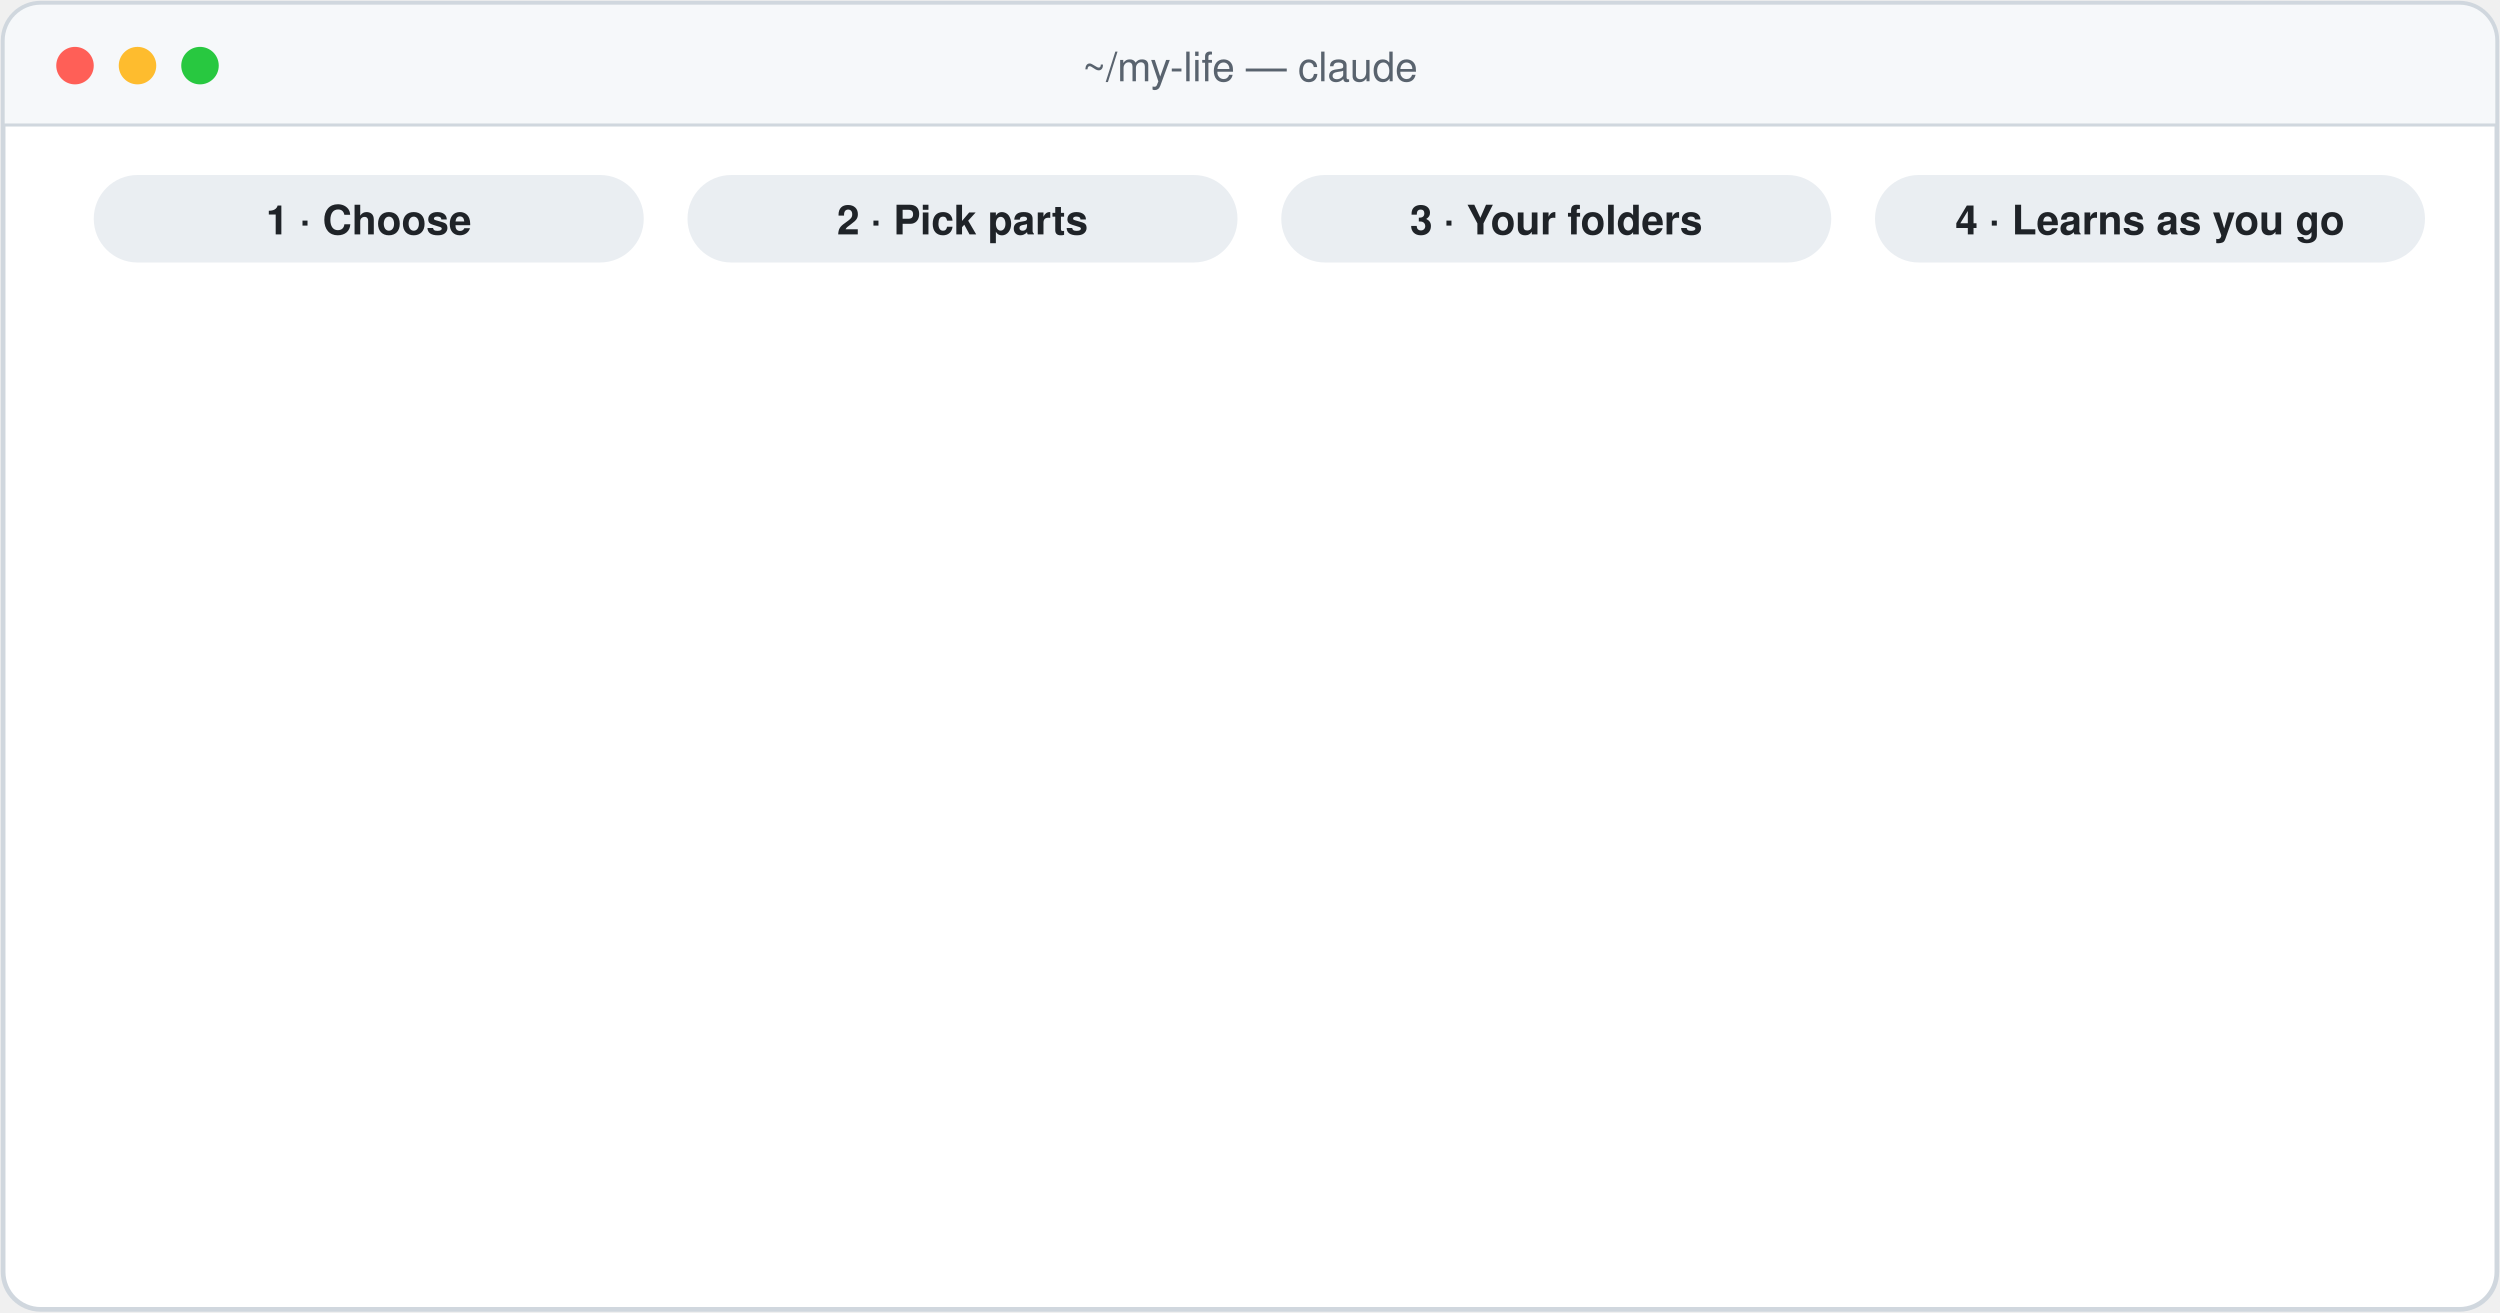
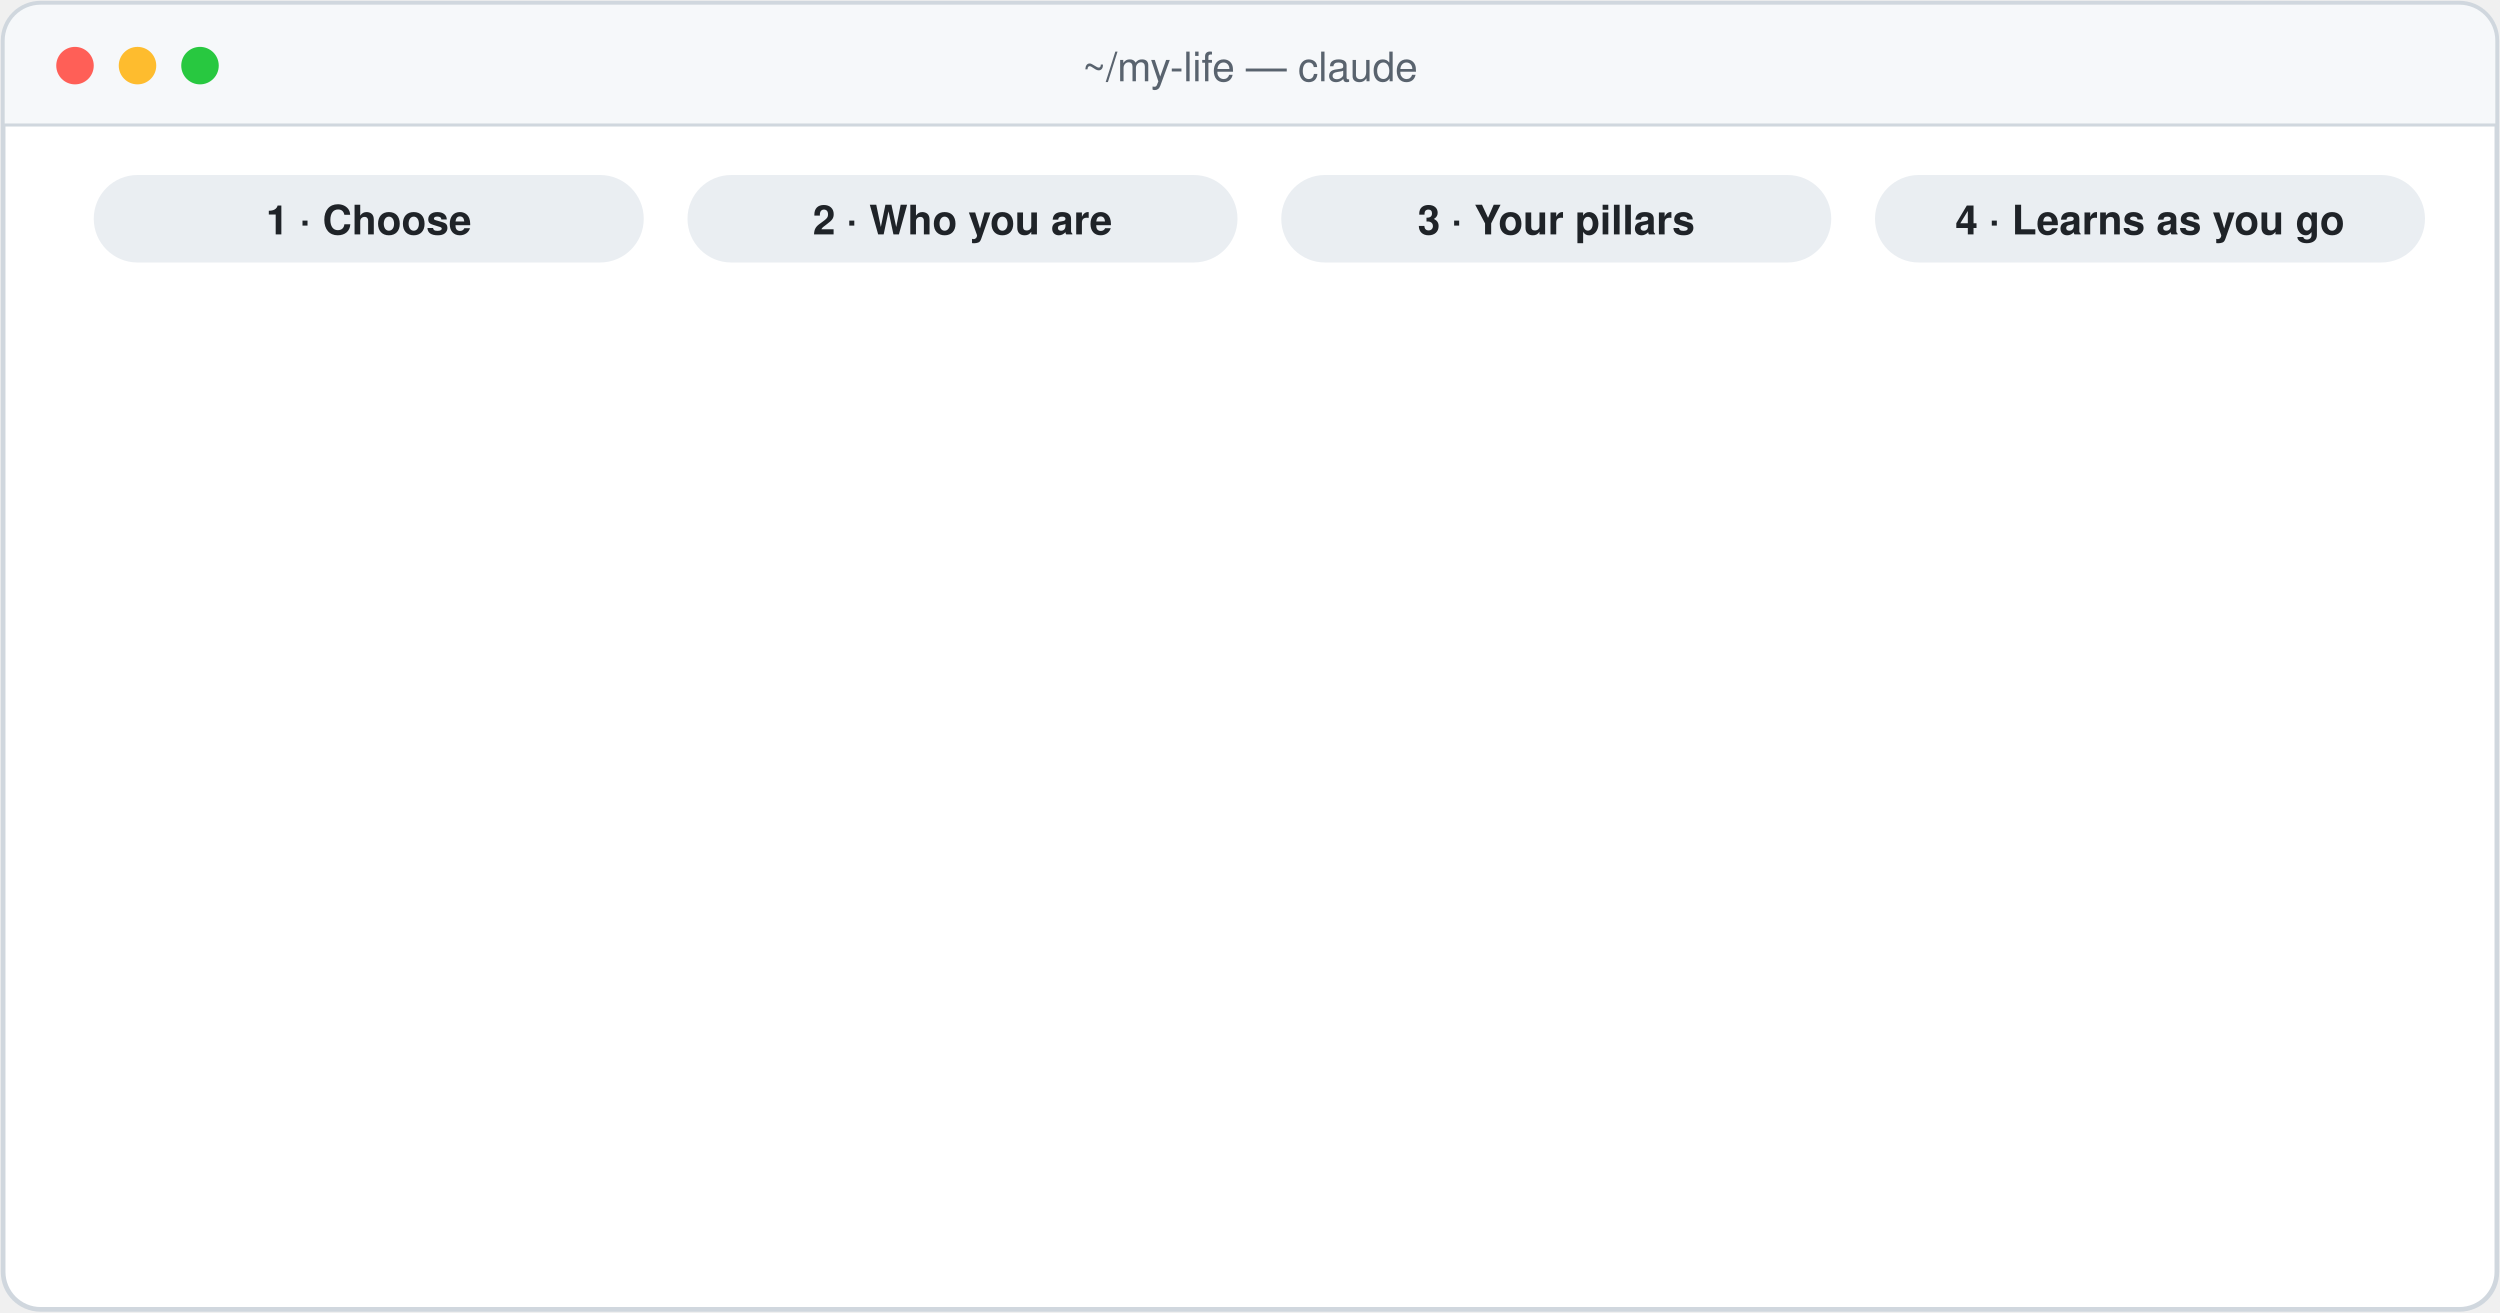
- <svg xmlns="http://www.w3.org/2000/svg" viewBox="0 0 800 420" width="800" height="420" role="img" aria-label="Setup walkthrough: choose full, parts or quick start; pick parts; get a recommended folder tree; then the AI learns as you go">
+ <svg xmlns="http://www.w3.org/2000/svg" viewBox="0 0 800 420" width="800" height="420" role="img" aria-label="Setup walkthrough: choose full or quick start; tell it who you are; your job, studies and business go inside their pillars; then the AI learns as you go">
  <style>
  .txt { fill: #1f2328; font-family: -apple-system, BlinkMacSystemFont, 'Segoe UI', Helvetica, Arial, sans-serif; }
  .mut { fill: #59636e; font-family: -apple-system, BlinkMacSystemFont, 'Segoe UI', Helvetica, Arial, sans-serif; }
  .mono { font-family: ui-monospace, SFMono-Regular, Menlo, Consolas, monospace; }
  .ring { stroke: #d0d7de; }
  .node { fill: #f6f8fa; stroke: #afb8c1; }
  .card { fill: #ffffff; stroke: #d0d7de; }
  .panel { fill: #f6f8fa; stroke: #d0d7de; }
  .chip { fill: #eaeef2; }
  @media (prefers-color-scheme: dark) {
    .txt { fill: #e6edf3; }
    .mut { fill: #9198a1; }
    .ring { stroke: #3d444d; }
    .node { fill: #151b23; stroke: #3d444d; }
    .card { fill: #0d1117; stroke: #3d444d; }
    .panel { fill: #151b23; stroke: #3d444d; }
    .chip { fill: #262c36; }
  }
</style>
  <rect x="1" y="1" width="798" height="418" rx="12" class="card" stroke-width="1.5" />
  <path d="M1 13 a12 12 0 0 1 12 -12 H787 a12 12 0 0 1 12 12 V40 H1 Z" class="panel" />
  <circle cx="24" cy="21" r="6" fill="#ff5f57" />
  <circle cx="44" cy="21" r="6" fill="#febc2e" />
  <circle cx="64" cy="21" r="6" fill="#28c840" />
  <text x="400.0" y="26" text-anchor="middle" font-size="13" class="mut">~/my-life — claude</text>
  <rect x="30" y="56" width="176" height="28" rx="14" class="chip" />
  <rect x="30" y="56" width="176" height="28" rx="14" fill="#E8833A" opacity="0">
    <animate attributeName="opacity" dur="20s" repeatCount="indefinite" values="0;0;1;1;0;0" keyTimes="0.0;0.01;0.02;0.24;0.25;1.0" />
  </rect>
  <text x="118" y="75" text-anchor="middle" font-size="13" font-weight="600" class="txt">1 · Choose</text>
  <rect x="220" y="56" width="176" height="28" rx="14" class="chip" />
  <rect x="220" y="56" width="176" height="28" rx="14" fill="#E8833A" opacity="0">
    <animate attributeName="opacity" dur="20s" repeatCount="indefinite" values="0;0;1;1;0;0" keyTimes="0.0;0.25;0.26;0.465;0.475;1.0" />
  </rect>
-   <text x="308" y="75" text-anchor="middle" font-size="13" font-weight="600" class="txt">2 · Pick parts</text>
+   <text x="308" y="75" text-anchor="middle" font-size="13" font-weight="600" class="txt">2 · Who you are</text>
  <rect x="410" y="56" width="176" height="28" rx="14" class="chip" />
  <rect x="410" y="56" width="176" height="28" rx="14" fill="#E8833A" opacity="0">
    <animate attributeName="opacity" dur="20s" repeatCount="indefinite" values="0;0;1;1;0;0" keyTimes="0.0;0.475;0.485;0.715;0.725;1.0" />
  </rect>
-   <text x="498" y="75" text-anchor="middle" font-size="13" font-weight="600" class="txt">3 · Your folders</text>
+   <text x="498" y="75" text-anchor="middle" font-size="13" font-weight="600" class="txt">3 · Your pillars</text>
  <rect x="600" y="56" width="176" height="28" rx="14" class="chip" />
  <rect x="600" y="56" width="176" height="28" rx="14" fill="#E8833A" opacity="0">
    <animate attributeName="opacity" dur="20s" repeatCount="indefinite" values="0;0;1;1;0;0" keyTimes="0.0;0.725;0.735;0.98;0.99;1.0" />
  </rect>
  <text x="688" y="75" text-anchor="middle" font-size="13" font-weight="600" class="txt">4 · Learns as you go</text>
  <g opacity="0">
    <animate attributeName="opacity" dur="20s" repeatCount="indefinite" values="0;0;1;1;0;0" keyTimes="0.0;0.01;0.028;0.233;0.25;1.0" />
    <text x="36" y="125" font-size="17" font-weight="600" class="txt mono">&gt; /12-pillars:setup</text>
    <g opacity="0">
      <animate attributeName="opacity" dur="20s" repeatCount="indefinite" values="0;0;1;1;0;0" keyTimes="0.0;0.05;0.062;0.237;0.25;1.0" />
      <text x="36" y="167" font-size="17" font-weight="600" class="txt">How do you want to start?</text>
    </g>
    <g opacity="0">
      <animate attributeName="opacity" dur="20s" repeatCount="indefinite" values="0;0;1;1;0;0" keyTimes="0.0;0.07;0.083;0.237;0.25;1.0" />
      <rect x="36" y="195" width="560" height="42" rx="8" class="panel" stroke-width="1.5" />
      <text x="56" y="222" font-size="16" font-weight="600" class="txt">Full setup</text>
-       <text x="190" y="222" font-size="14" font-weight="400" class="mut">~45 min guided interview</text>
+       <text x="190" y="222" font-size="14" font-weight="400" class="mut">~30–40 min: who you are, your days, one pillar</text>
    </g>
    <g opacity="0">
      <animate attributeName="opacity" dur="20s" repeatCount="indefinite" values="0;0;1;1;0;0" keyTimes="0.0;0.09;0.102;0.237;0.25;1.0" />
      <rect x="36" y="247" width="560" height="42" rx="8" class="panel" stroke-width="1.5" />
-       <text x="56" y="274" font-size="16" font-weight="600" class="txt">Choose parts</text>
-       <text x="190" y="274" font-size="14" font-weight="400" class="mut">set up only what you pick, learn the rest</text>
+       <text x="56" y="274" font-size="16" font-weight="600" class="txt">Quick start</text>
+       <text x="190" y="274" font-size="14" font-weight="400" class="mut">~5 min: who you are and your days, learn the rest</text>
      <rect x="36" y="247" width="560" height="42" rx="8" fill="none" stroke="#E8833A" stroke-width="2.5" opacity="0">
        <animate attributeName="opacity" dur="20s" repeatCount="indefinite" values="0;0;1;1;0;0" keyTimes="0.0;0.16;0.17;0.24;0.25;1.0" />
      </rect>
    </g>
+   </g>
+   <g opacity="0">
+     <animate attributeName="opacity" dur="20s" repeatCount="indefinite" values="0;0;1;1;0;0" keyTimes="0.0;0.25;0.268;0.458;0.475;1.0" />
    <g opacity="0">
-       <animate attributeName="opacity" dur="20s" repeatCount="indefinite" values="0;0;1;1;0;0" keyTimes="0.0;0.11;0.122;0.237;0.25;1.0" />
-       <rect x="36" y="299" width="560" height="42" rx="8" class="panel" stroke-width="1.5" />
-       <text x="56" y="326" font-size="16" font-weight="600" class="txt">Quick start</text>
-       <text x="190" y="326" font-size="14" font-weight="400" class="mut">~2 min, learns about you as you go</text>
+       <animate attributeName="opacity" dur="20s" repeatCount="indefinite" values="0;0;1;1;0;0" keyTimes="0.0;0.26;0.273;0.463;0.475;1.0" />
+       <text x="36" y="125" font-size="17" font-weight="600" class="txt">Who are you, in a sentence or two?</text>
+     </g>
+     <g opacity="0">
+       <animate attributeName="opacity" dur="20s" repeatCount="indefinite" values="0;0;1;1;0;0" keyTimes="0.0;0.29;0.302;0.463;0.475;1.0" />
+       <text x="56" y="157" font-size="15" font-weight="400" class="mut mono">&gt; Final-year student, tech lead, building a brand.</text>
+     </g>
+     <g opacity="0">
+       <animate attributeName="opacity" dur="20s" repeatCount="indefinite" values="0;0;1;1;0;0" keyTimes="0.0;0.34;0.352;0.463;0.475;1.0" />
+       <text x="36" y="225" font-size="17" font-weight="600" class="txt">Where do you want to be in 3–5 years?</text>
+     </g>
+     <g opacity="0">
+       <animate attributeName="opacity" dur="20s" repeatCount="indefinite" values="0;0;1;1;0;0" keyTimes="0.0;0.37;0.383;0.463;0.475;1.0" />
+       <text x="56" y="257" font-size="15" font-weight="400" class="mut mono">&gt; Leading engineering, my own studio on the side.</text>
+     </g>
+     <g opacity="0">
+       <animate attributeName="opacity" dur="20s" repeatCount="indefinite" values="0;0;1;1;0;0" keyTimes="0.0;0.42;0.432;0.463;0.475;1.0" />
+       <rect x="36" y="321" width="520" height="38" rx="8" fill="#E8833A" />
+       <text x="56" y="346" font-size="15" font-weight="700" class="txt" style="fill:#fff">✓ 02-identity: north star written, running</text>
    </g>
  </g>
  <g opacity="0">
-     <animate attributeName="opacity" dur="20s" repeatCount="indefinite" values="0;0;1;1;0;0" keyTimes="0.0;0.25;0.268;0.458;0.475;1.0" />
-     <text x="36" y="125" font-size="17" font-weight="600" class="txt">Which parts now? The rest is learned as you go.</text>
-     <rect x="36" y="153" width="22" height="22" rx="5" fill="none" class="ring" stroke-width="2" />
-     <text x="72" y="170" font-size="16" font-weight="400" class="txt">Optional profiles</text>
-     <text x="330" y="170" font-size="14" font-weight="400" class="mut">5–10 min</text>
-     <rect x="36" y="199" width="22" height="22" rx="5" fill="none" class="ring" stroke-width="2" />
-     <text x="72" y="216" font-size="16" font-weight="400" class="txt">Your vision</text>
-     <text x="330" y="216" font-size="14" font-weight="400" class="mut">10 min</text>
-     <rect x="36" y="245" width="22" height="22" rx="5" fill="none" class="ring" stroke-width="2" />
-     <text x="72" y="262" font-size="16" font-weight="400" class="txt">Where you are now</text>
-     <text x="330" y="262" font-size="14" font-weight="400" class="mut">10 min</text>
-     <g opacity="0">
-       <animate attributeName="opacity" dur="20s" repeatCount="indefinite" values="0;0;1;1;0;0" keyTimes="0.0;0.325;0.338;0.463;0.475;1.0" />
-       <rect x="36" y="245" width="22" height="22" rx="5" fill="#E8833A" />
-       <path d="M41 256 l4 5 l8 -10" stroke="#fff" stroke-width="2.5" fill="none" stroke-linecap="round" />
-     </g>
-     <rect x="36" y="291" width="22" height="22" rx="5" fill="none" class="ring" stroke-width="2" />
-     <text x="72" y="308" font-size="16" font-weight="400" class="txt">Your work, studies, businesses</text>
-     <text x="330" y="308" font-size="14" font-weight="400" class="mut">2–15 min</text>
-     <g opacity="0">
-       <animate attributeName="opacity" dur="20s" repeatCount="indefinite" values="0;0;1;1;0;0" keyTimes="0.0;0.36;0.372;0.463;0.475;1.0" />
-       <rect x="36" y="291" width="22" height="22" rx="5" fill="#E8833A" />
-       <path d="M41 302 l4 5 l8 -10" stroke="#fff" stroke-width="2.5" fill="none" stroke-linecap="round" />
-     </g>
-     <rect x="36" y="337" width="22" height="22" rx="5" fill="none" class="ring" stroke-width="2" />
-     <text x="72" y="354" font-size="16" font-weight="400" class="txt">Start where it hurts</text>
-     <text x="330" y="354" font-size="14" font-weight="400" class="mut">10 min</text>
-   </g>
-   <g opacity="0">
    <animate attributeName="opacity" dur="20s" repeatCount="indefinite" values="0;0;1;1;0;0" keyTimes="0.0;0.475;0.492;0.708;0.725;1.0" />
-     <text x="36" y="125" font-size="17" font-weight="600" class="txt">A job + a side shop? Here's what I recommend:</text>
+     <text x="36" y="125" font-size="17" font-weight="600" class="txt">Studies, a job + a side shop? Here's the plan:</text>
    <g opacity="0">
      <animate attributeName="opacity" dur="20s" repeatCount="indefinite" values="0;0;1;1;0;0" keyTimes="0.0;0.5;0.512;0.713;0.725;1.0" />
-       <text x="56" y="165" font-size="16" font-weight="400" class="txt mono">life/</text>
-       <text x="380" y="165" font-size="14" font-weight="400" class="mut">← always · your 12 pillars</text>
+       <text x="56" y="165" font-size="16" font-weight="400" class="txt mono">01 … 12</text>
+       <text x="380" y="165" font-size="14" font-weight="400" class="mut">← your 12 pillars, the whole brain</text>
    </g>
    <g opacity="0">
      <animate attributeName="opacity" dur="20s" repeatCount="indefinite" values="0;0;1;1;0;0" keyTimes="0.0;0.522;0.535;0.713;0.725;1.0" />
-       <text x="56" y="201" font-size="16" font-weight="400" class="txt mono">work/</text>
-       <text x="380" y="201" font-size="14" font-weight="400" class="mut">← Standard · role, projects, people</text>
+       <text x="56" y="201" font-size="16" font-weight="400" class="txt mono">05-development/nus/</text>
+       <text x="380" y="201" font-size="14" font-weight="400" class="mut">← your studies</text>
    </g>
    <g opacity="0">
      <animate attributeName="opacity" dur="20s" repeatCount="indefinite" values="0;0;1;1;0;0" keyTimes="0.0;0.545;0.557;0.713;0.725;1.0" />
-       <text x="82" y="237" font-size="16" font-weight="400" class="txt mono">raw/   wiki/   role/   projects/</text>
+       <text x="56" y="237" font-size="16" font-weight="400" class="txt mono">07-career/twiss/</text>
+       <text x="380" y="237" font-size="14" font-weight="400" class="mut">← your job · clients, projects</text>
    </g>
    <g opacity="0">
      <animate attributeName="opacity" dur="20s" repeatCount="indefinite" values="0;0;1;1;0;0" keyTimes="0.0;0.568;0.58;0.713;0.725;1.0" />
-       <text x="56" y="273" font-size="16" font-weight="400" class="txt mono">businesses/side-shop/</text>
-       <text x="380" y="273" font-size="14" font-weight="400" class="mut">← Light · raw + wiki, no sections</text>
+       <text x="56" y="273" font-size="16" font-weight="400" class="txt mono">09-opportunities/side-shop/</text>
+       <text x="380" y="273" font-size="14" font-weight="400" class="mut">← a business you run</text>
    </g>
    <g opacity="0">
      <animate attributeName="opacity" dur="20s" repeatCount="indefinite" values="0;0;1;1;0;0" keyTimes="0.0;0.59;0.603;0.713;0.725;1.0" />
-       <text x="82" y="309" font-size="16" font-weight="400" class="txt mono">raw/   wiki/</text>
+       <text x="56" y="309" font-size="16" font-weight="400" class="txt mono">raw/  actions.md</text>
+       <text x="380" y="309" font-size="14" font-weight="400" class="mut">← sources · every deadline</text>
    </g>
    <g opacity="0">
      <animate attributeName="opacity" dur="20s" repeatCount="indefinite" values="0;0;1;1;0;0" keyTimes="0.0;0.63;0.642;0.713;0.725;1.0" />
      <rect x="36" y="353" width="200" height="38" rx="8" fill="#E8833A" />
-       <text x="56" y="378" font-size="16" font-weight="700" class="txt" style="fill:#fff">✓ Build it</text>
+       <text x="56" y="378" font-size="16" font-weight="700" class="txt" style="fill:#fff">✓ Create it</text>
    </g>
  </g>
  <g opacity="0">
    <animate attributeName="opacity" dur="20s" repeatCount="indefinite" values="0;0;1;1;0;0" keyTimes="0.0;0.725;0.743;0.973;0.99;1.0" />
    <text x="36" y="125" font-size="17" font-weight="600" class="txt mono">&gt; help me reply to this client email</text>
    <text x="36" y="155" font-size="15" font-weight="400" class="mut mono">(keep it short, exams until Dec 4 and I quit coffee lol)</text>
    <g opacity="0">
      <animate attributeName="opacity" dur="20s" repeatCount="indefinite" values="0;0;1;1;0;0" keyTimes="0.0;0.8;0.812;0.978;0.99;1.0" />
      <rect x="36" y="185" width="700" height="132" rx="10" class="panel" stroke-width="1.5" />
      <text x="56" y="215" font-size="16" font-weight="600" class="txt">Done. I also picked up 2 things about you:</text>
-       <text x="70" y="245" font-size="15" font-weight="400" class="txt">• Exam season until Dec 4  → now.md, Time pillar</text>
+       <text x="70" y="245" font-size="15" font-weight="400" class="txt">• Exam season until Dec 4  → 02-identity/now.md, Time</text>
      <text x="70" y="273" font-size="15" font-weight="400" class="txt">• Quit coffee  → Health pillar</text>
      <text x="56" y="303" font-size="15" font-weight="400" class="mut">File them?  [yes]</text>
    </g>
    <g opacity="0">
      <animate attributeName="opacity" dur="20s" repeatCount="indefinite" values="0;0;1;1;0;0" keyTimes="0.0;0.88;0.892;0.978;0.99;1.0" />
      <rect x="36" y="335" width="420" height="38" rx="8" fill="#E8833A" />
      <text x="56" y="360" font-size="15" font-weight="700" class="txt" style="fill:#fff">✓ Filed. Your pillars keep filling in.</text>
    </g>
  </g>
</svg>
